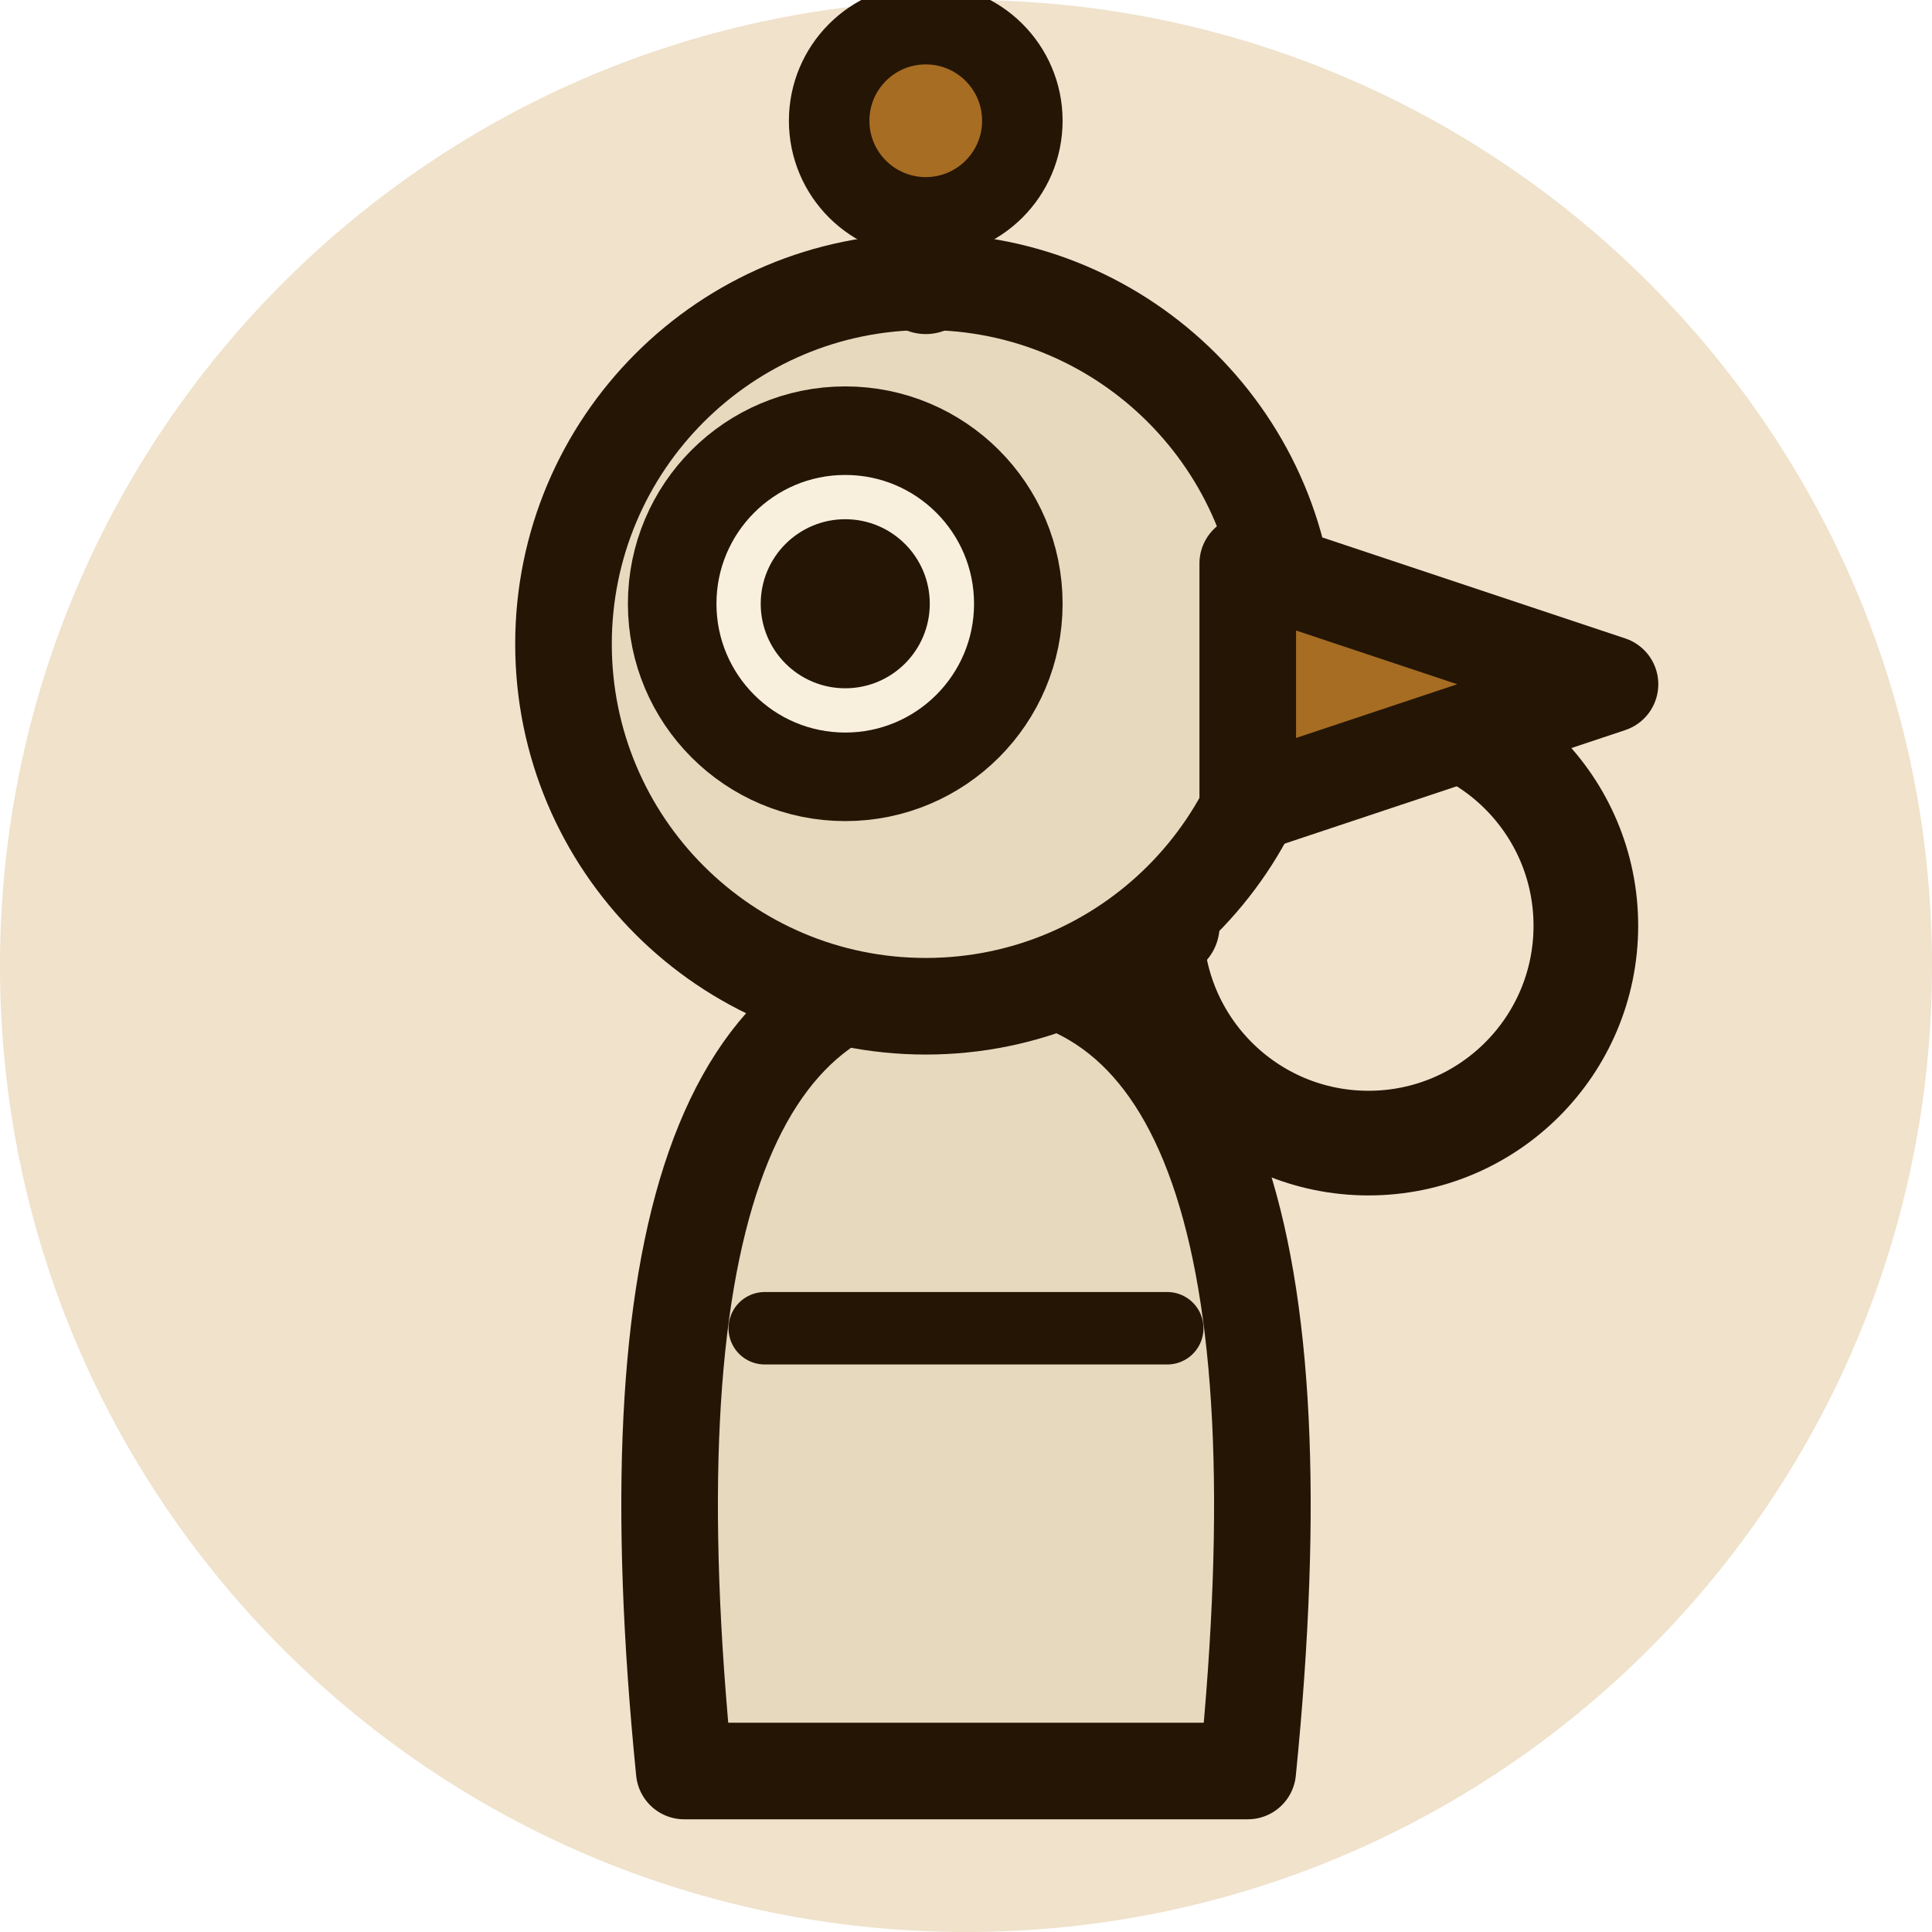
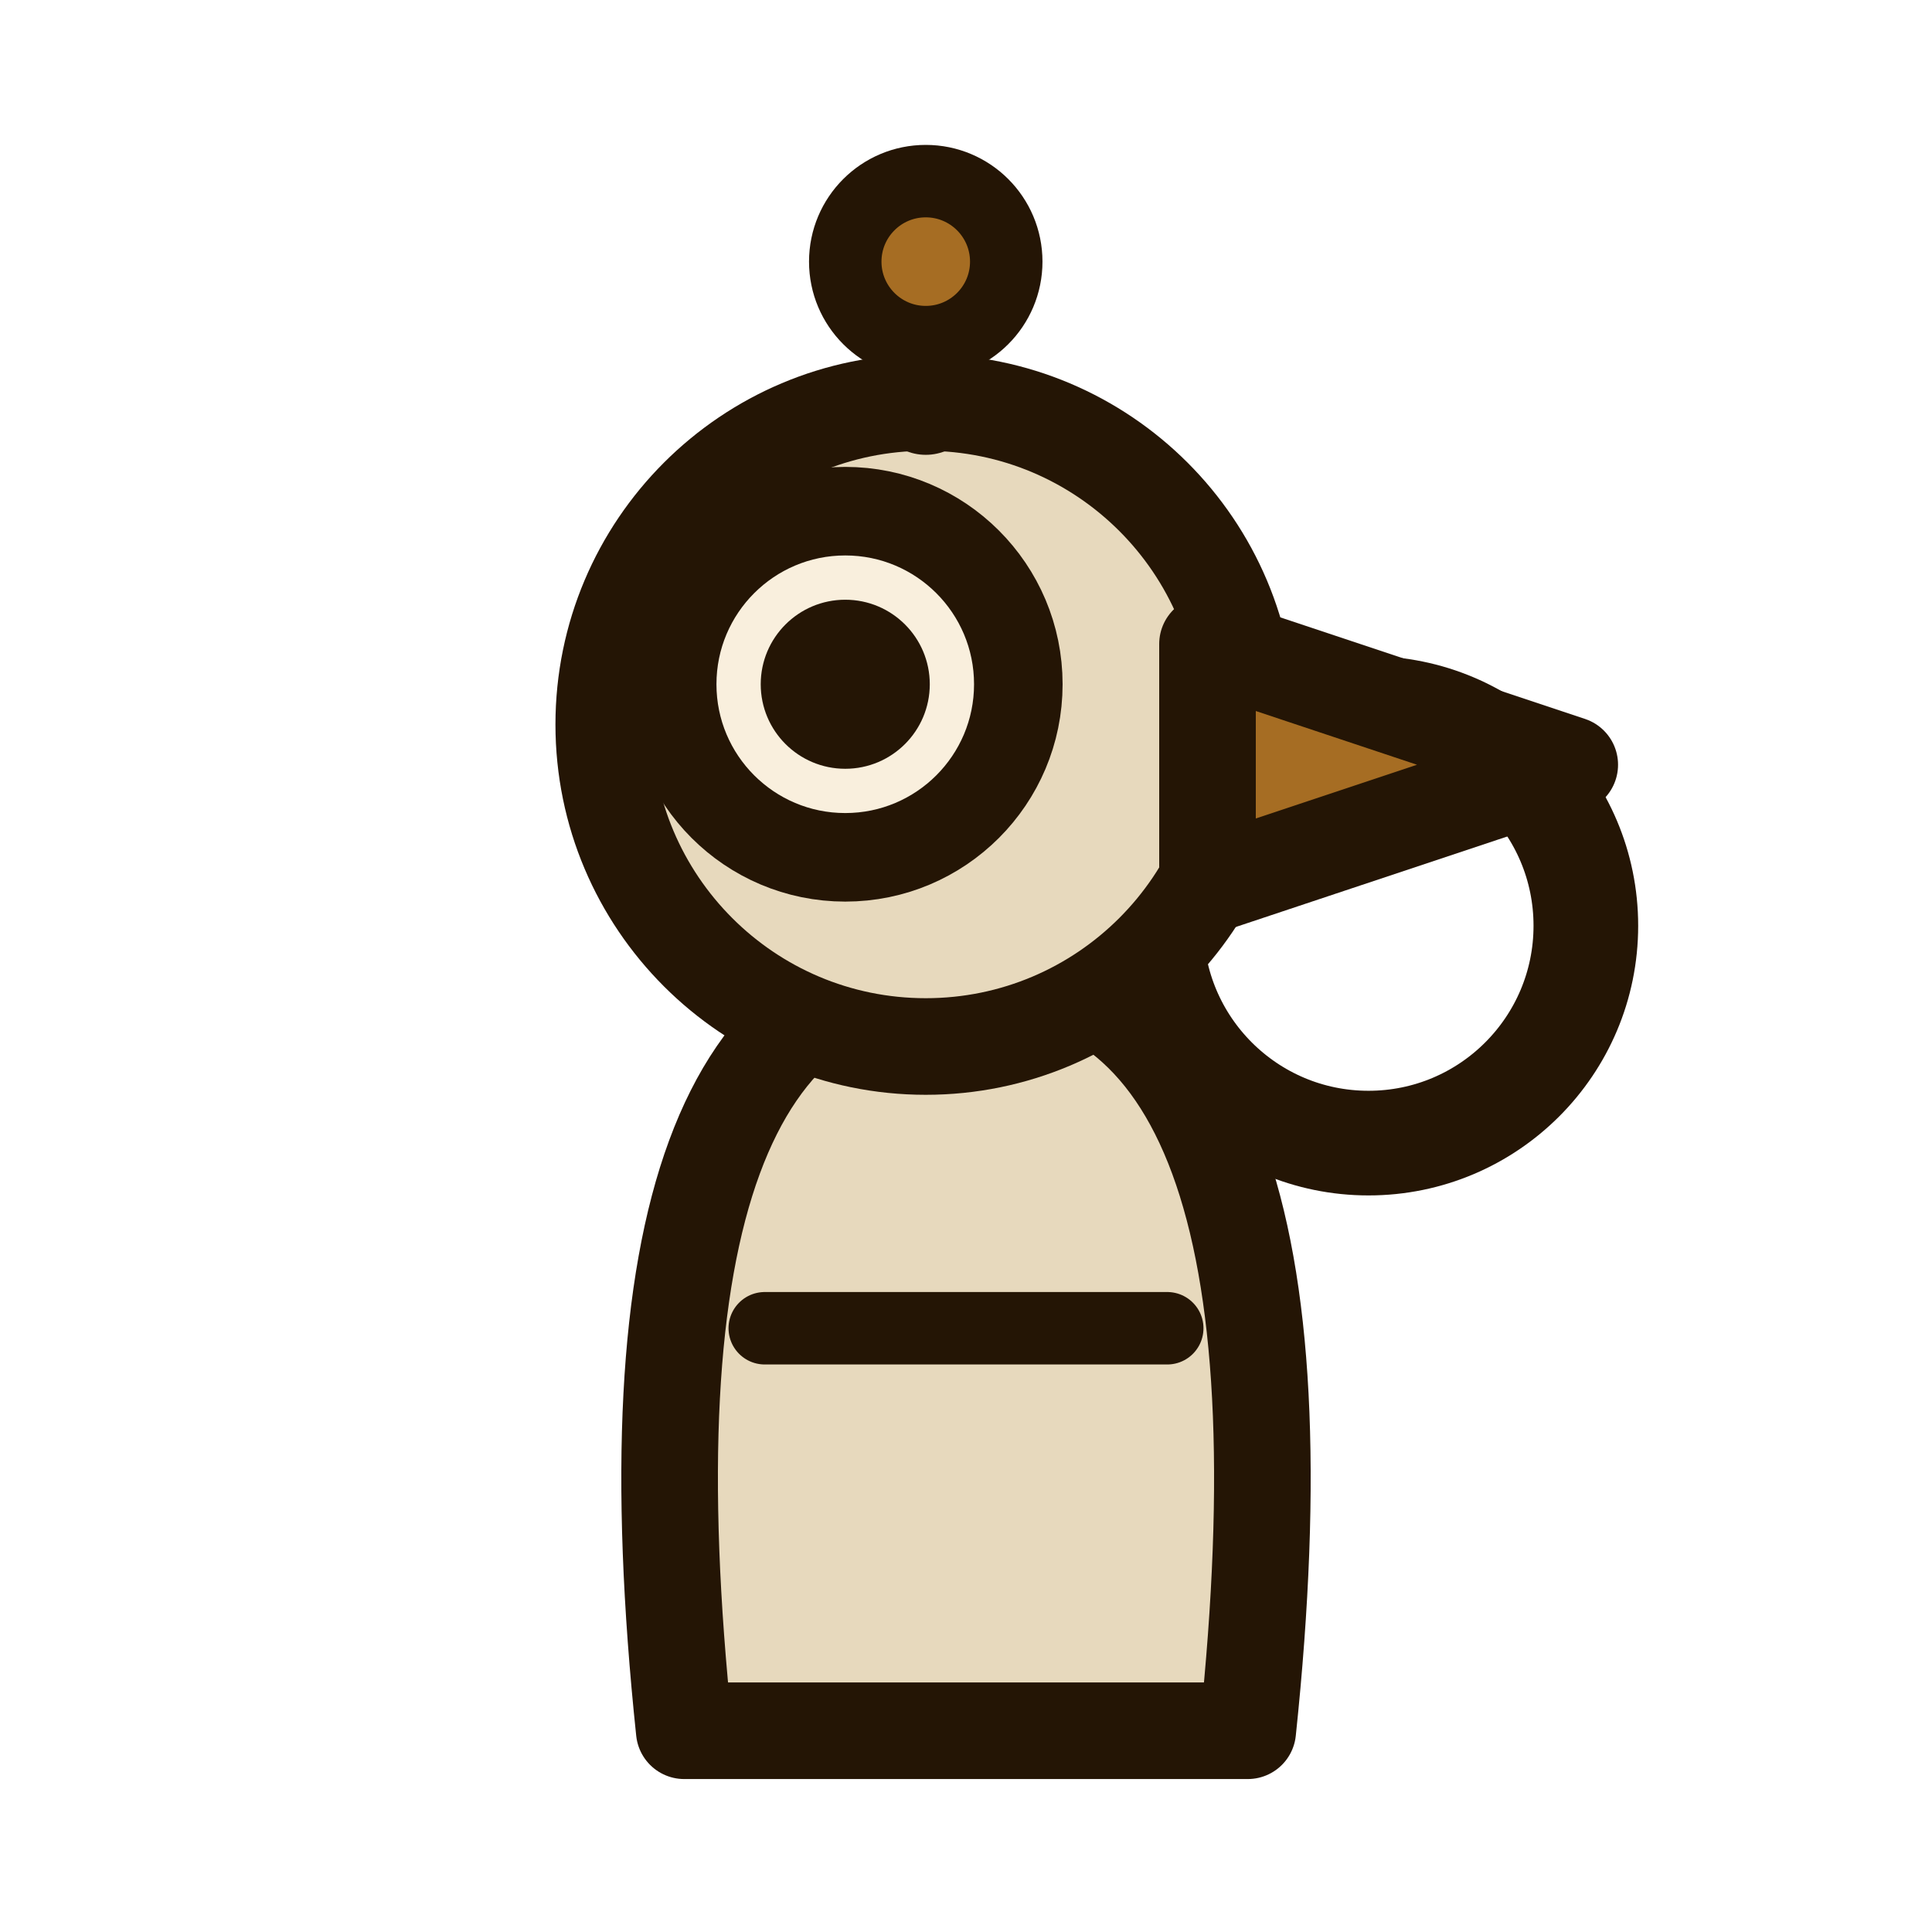
<svg xmlns="http://www.w3.org/2000/svg" viewBox="0 0 48 48" width="48" height="48" role="img" aria-label="Automation Specialist">
  <style>
    .tock-key { transform-origin: 34px 23px; animation: tock-turn 4s steps(4) infinite; }
    .tock-iris { animation: tock-click 4s steps(1) infinite; }
    @keyframes tock-turn { 0%,55% { transform: rotate(0deg); } 100% { transform: rotate(90deg); } }
    @keyframes tock-click { 0%,88%,100% { r: 2.1px; } 92% { r: 1.2px; } }
    @media (prefers-reduced-motion: reduce) {
      .tock-key, .tock-iris { animation: none; transform: none; }
    }
  </style>
-   <circle cx="24" cy="24" r="24" fill="#f0e2cb" />
  <g stroke="#241505" stroke-width="2.4" stroke-linejoin="round" stroke-linecap="round">
-     <path d="M17 44 q-2 -20 7 -20 q9 0 7 20 z" fill="#e7d9bd" />
+     <path d="M17 43 q-2 -19 7 -19 q9 0 7 19 z" fill="#e7d9bd" />
    <path d="M19 33 h10" stroke-width="1.8" />
    <g class="tock-key">
      <circle cx="34" cy="23" r="5.4" fill="none" stroke-width="2.6" />
      <path d="M29 23 h-5" stroke-width="2.6" />
    </g>
-     <circle cx="23" cy="16" r="9" fill="#e7d9bd" />
-     <path d="M31 14 l9 3 l-9 3 z" fill="#a66d23" />
-     <path d="M23 7 v-4" stroke-width="2.6" />
+     <circle cx="23" cy="18" r="8" fill="#e7d9bd" />
+     <path d="M30 16 l9 3 l-9 3 z" fill="#a66d23" />
+     <path d="M23 10 v-2" stroke-width="2.6" />
  </g>
-   <circle cx="23" cy="3" r="2.4" fill="#a66d23" stroke="#241505" stroke-width="2" />
-   <circle cx="21" cy="15" r="4.3" fill="#f9efdd" stroke="#241505" stroke-width="2.2" />
-   <circle class="tock-iris" cx="21" cy="15" r="2.1" fill="#241505" />
+   <circle cx="23" cy="6.5" r="2" fill="#a66d23" stroke="#241505" stroke-width="1.8" />
+   <circle cx="21" cy="17" r="4.3" fill="#f9efdd" stroke="#241505" stroke-width="2.2" />
+   <circle class="tock-iris" cx="21" cy="17" r="2.1" fill="#241505" />
</svg>
